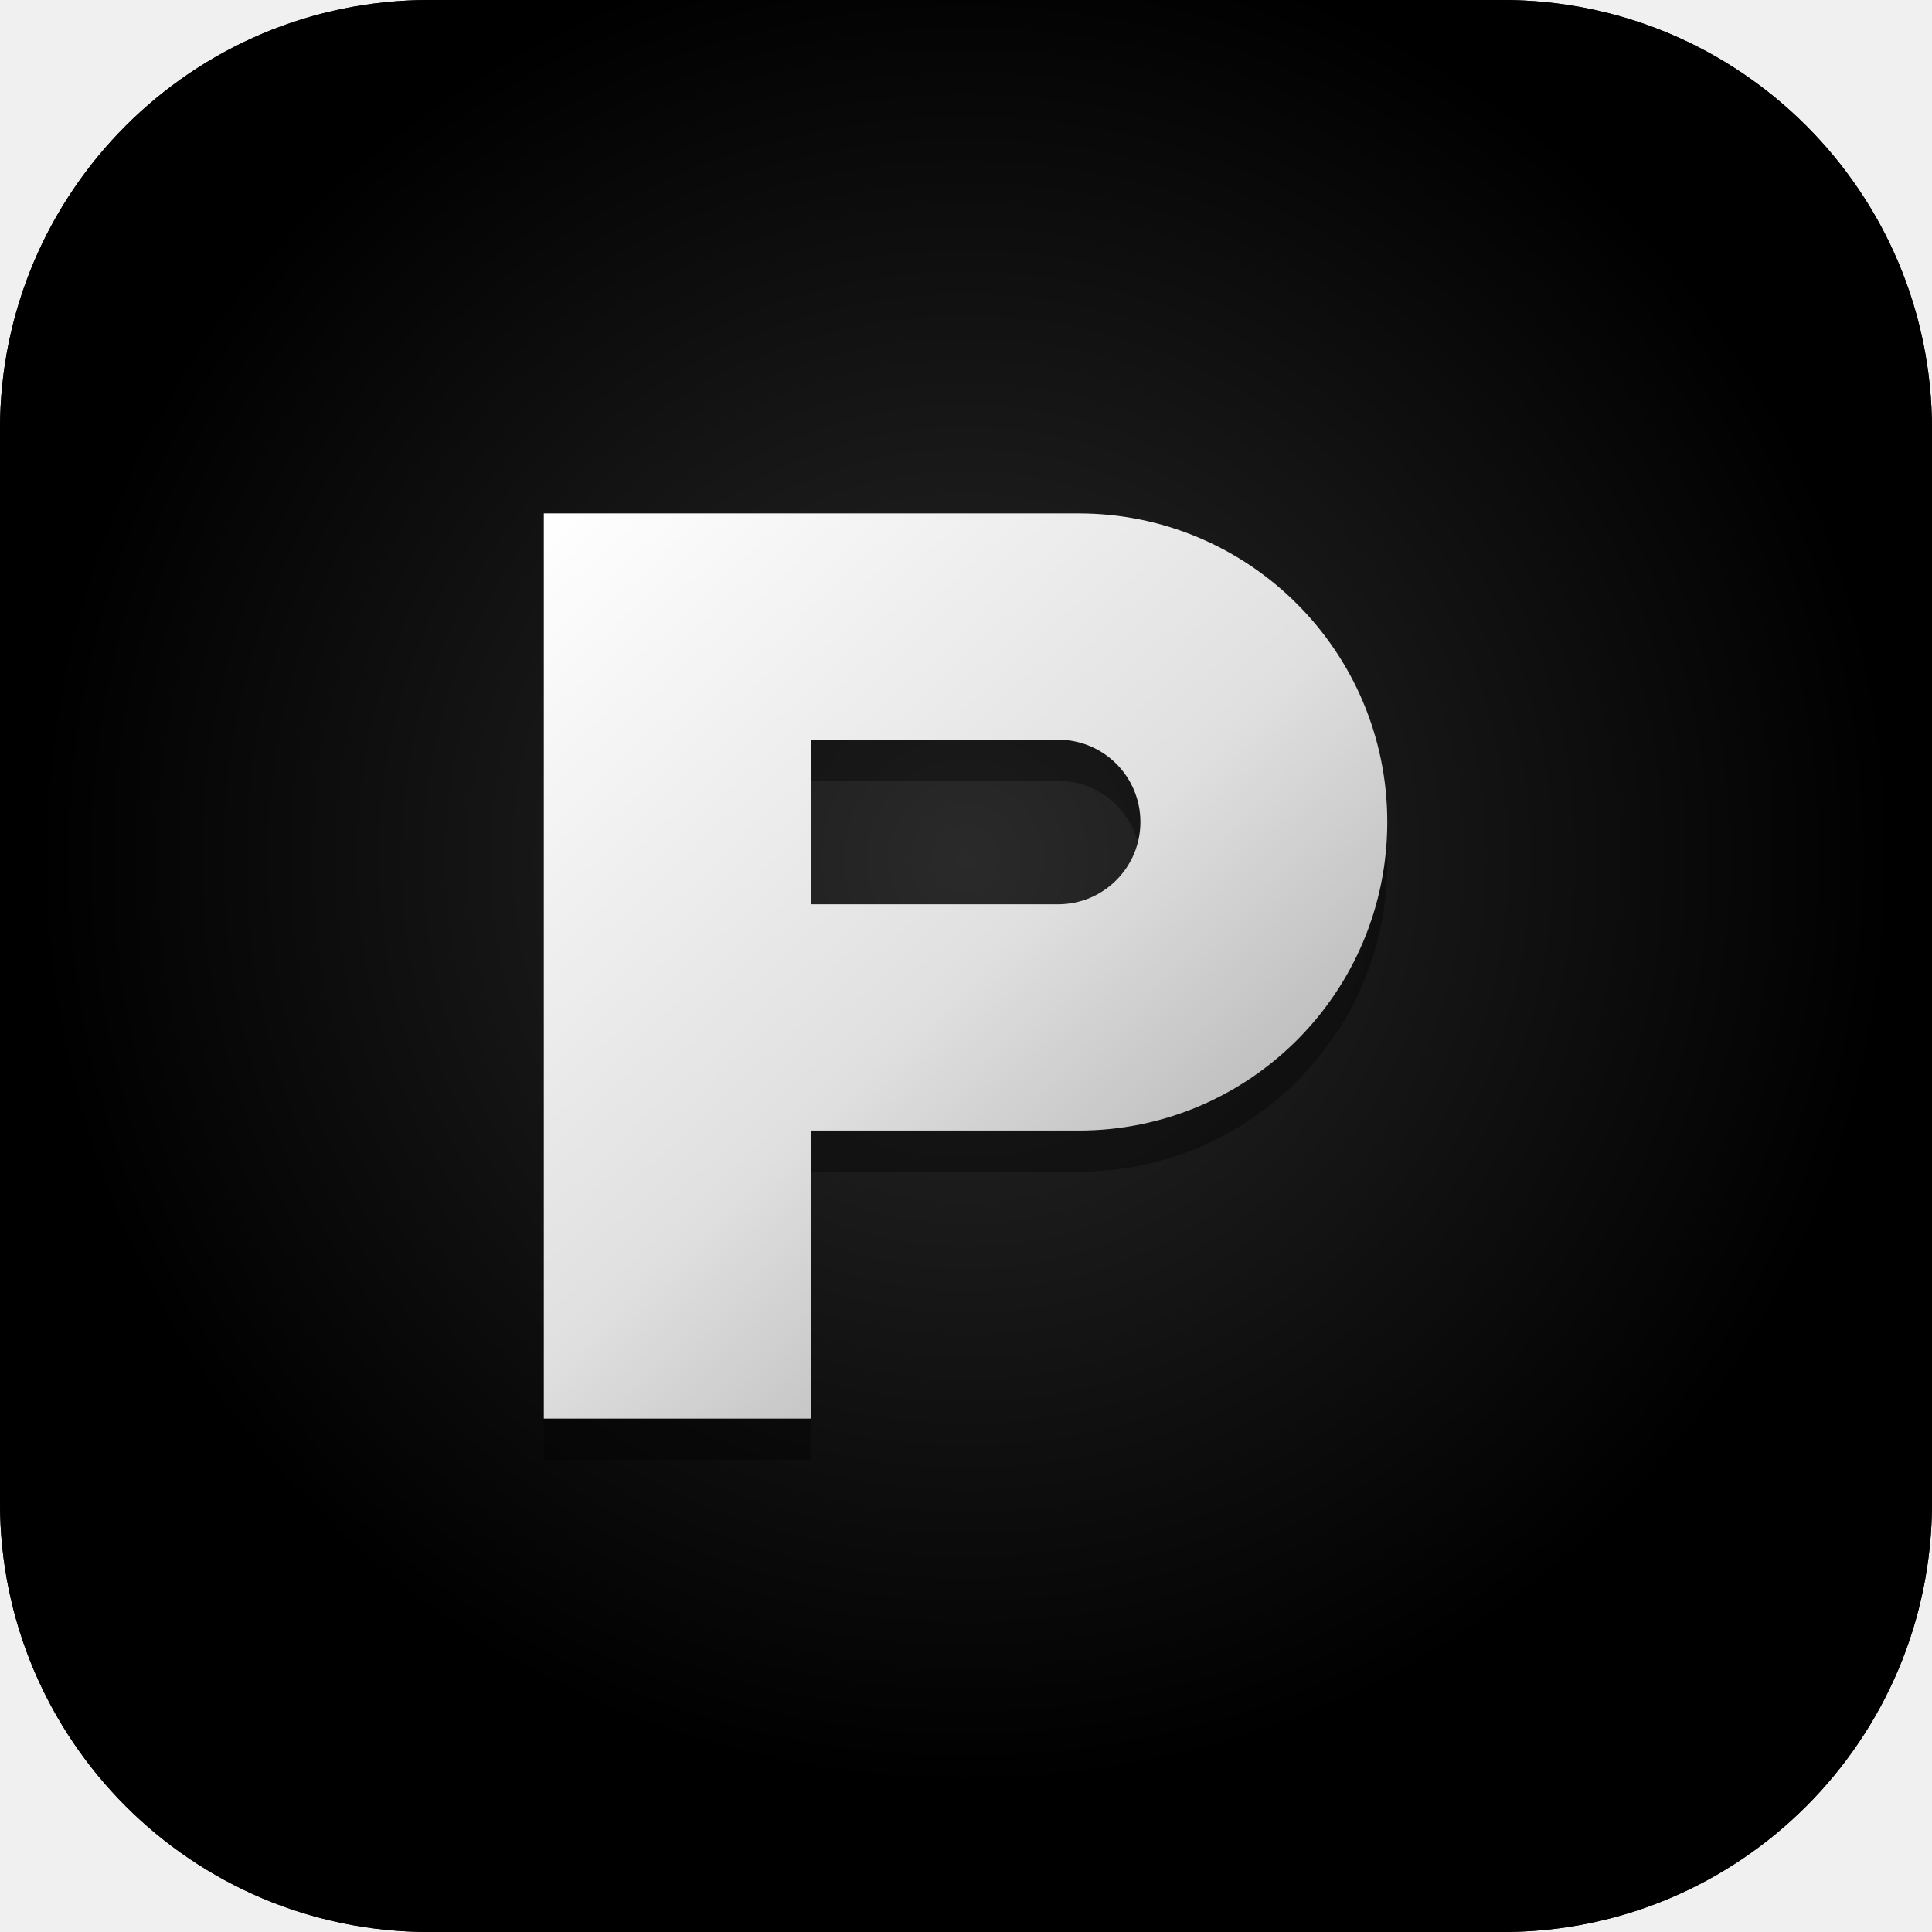
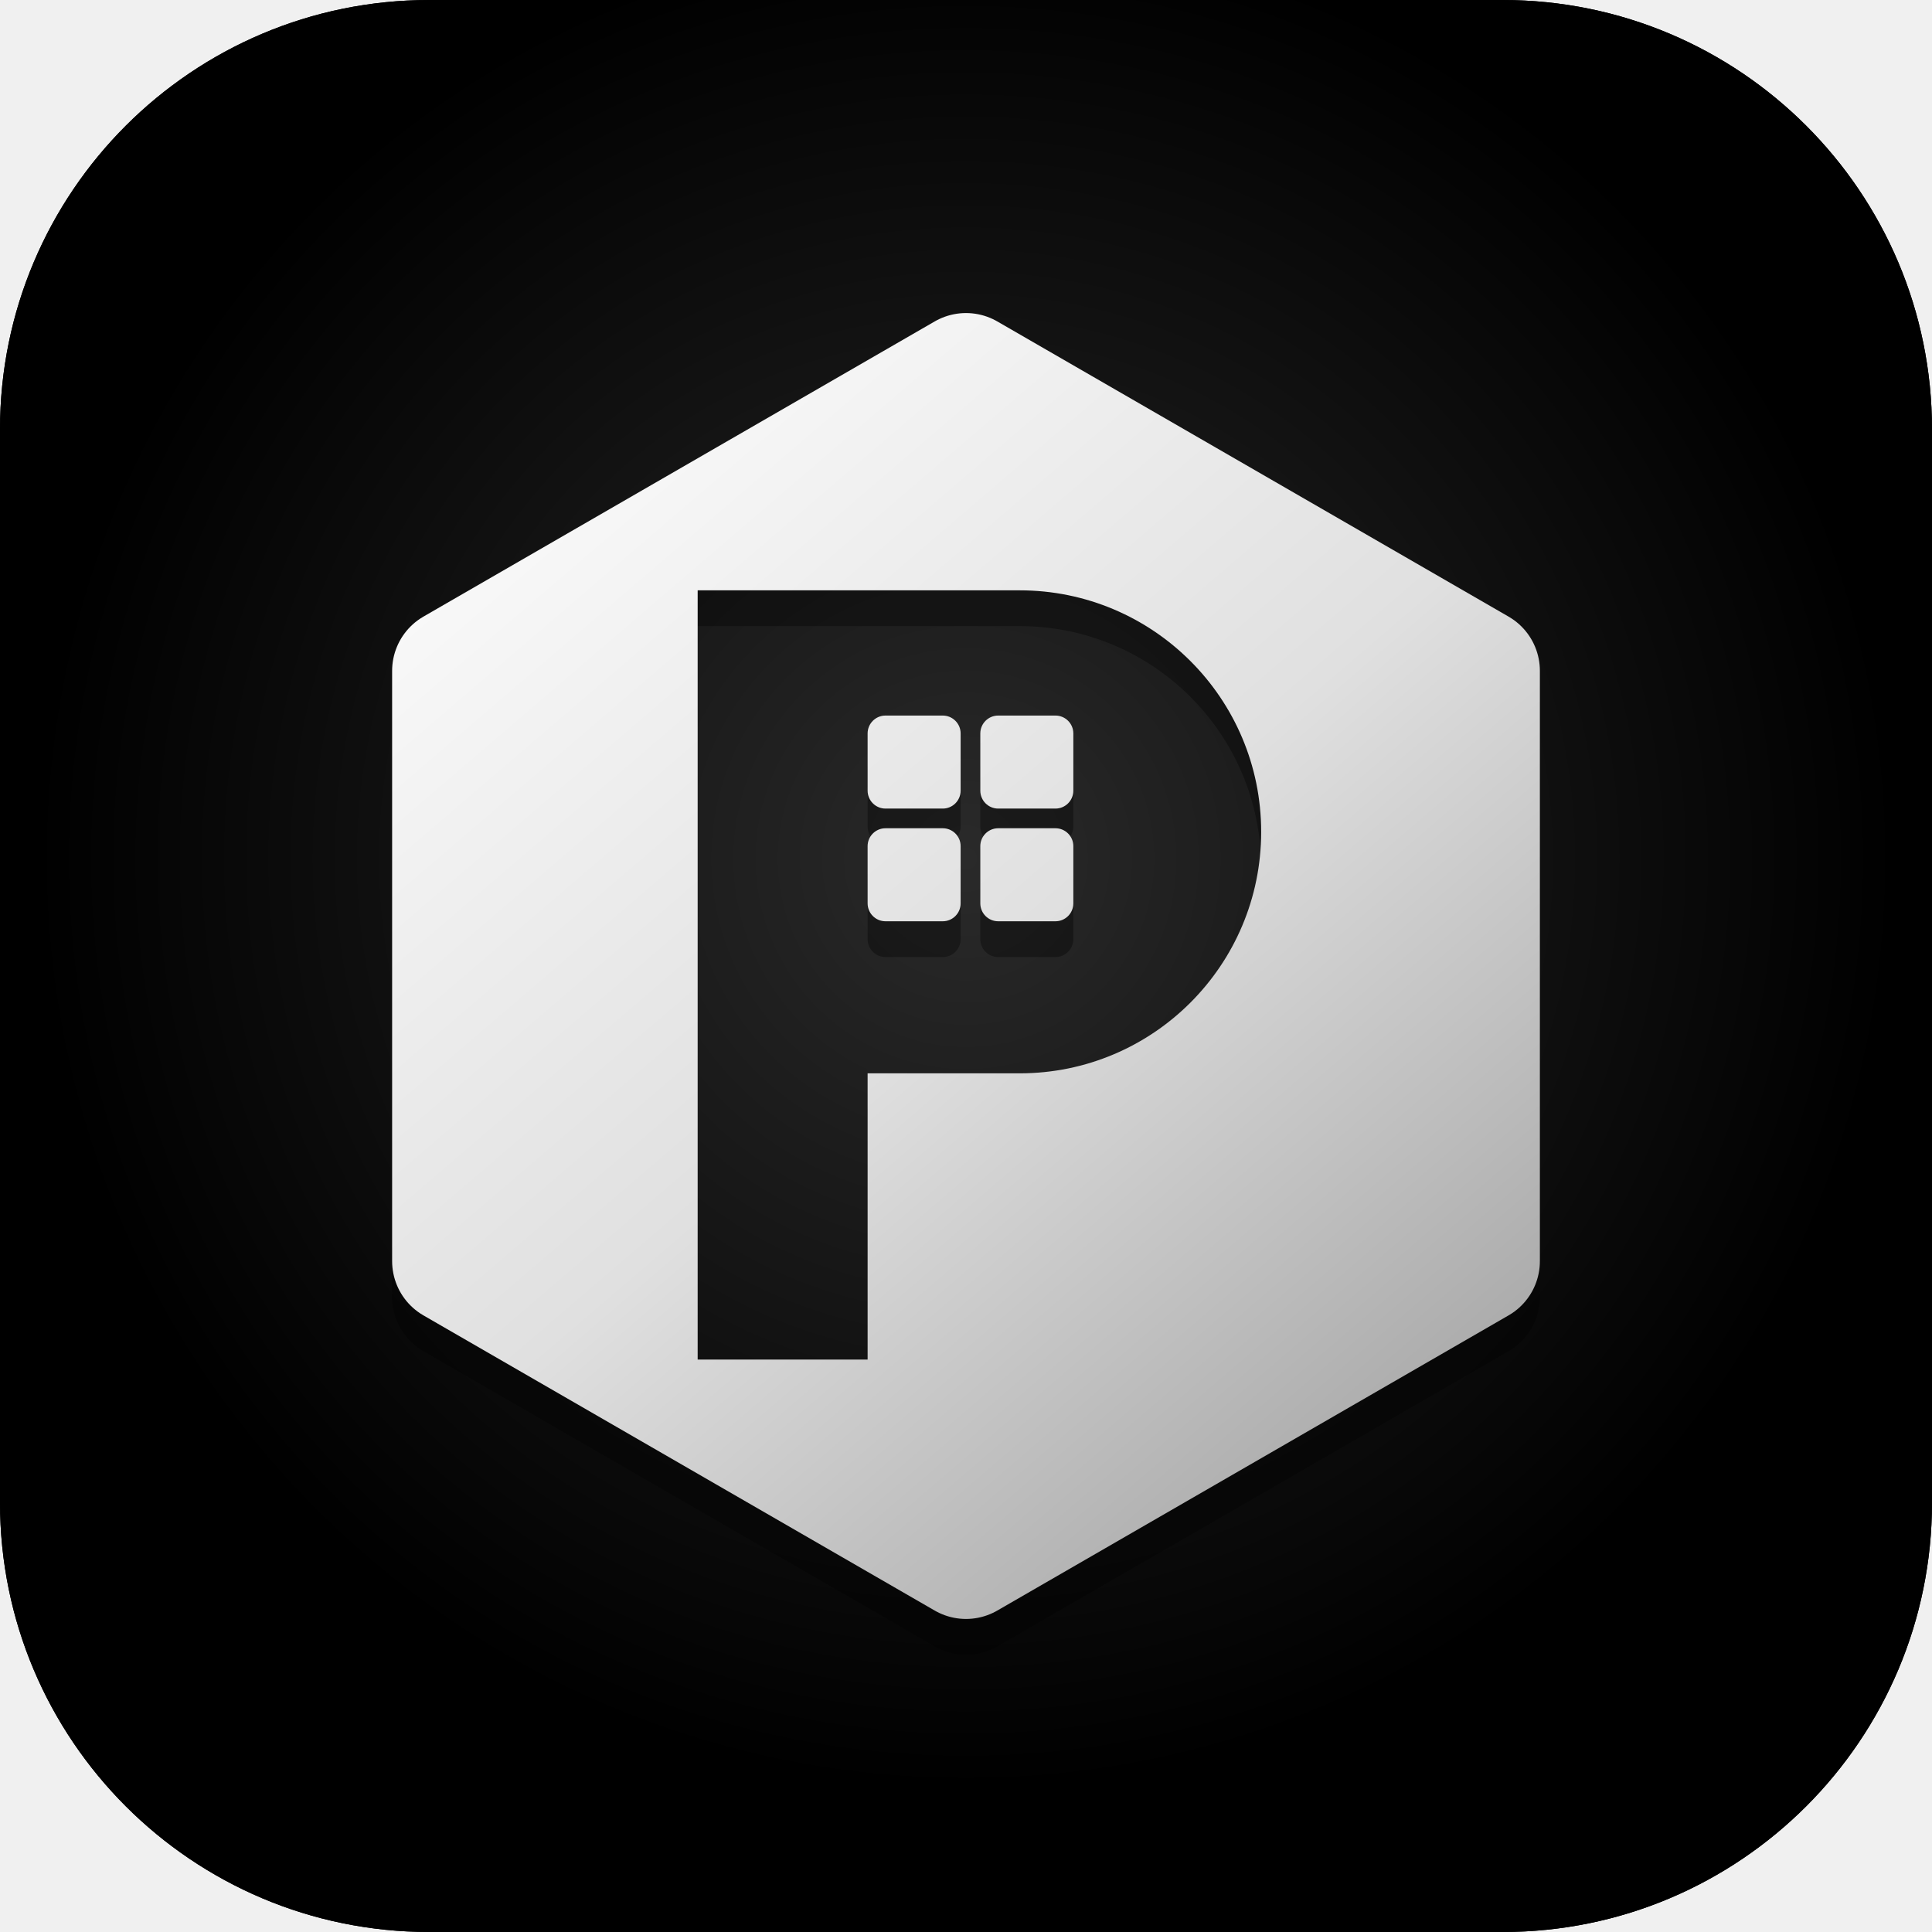
<svg xmlns="http://www.w3.org/2000/svg" viewBox="0 0 108 108">
  <defs>
    <radialGradient id="glow" cx="54" cy="48" r="52" gradientUnits="userSpaceOnUse">
      <stop offset="0" stop-color="#2a2a2a" />
      <stop offset="1" stop-color="#000000" />
    </radialGradient>
-     <linearGradient id="mark" x1="0" y1="0" x2="41" y2="44" gradientUnits="userSpaceOnUse">
+     <linearGradient id="mark" x1="24" y1="20" x2="84" y2="90" gradientUnits="userSpaceOnUse">
      <stop offset="0" stop-color="#ffffff" />
      <stop offset="0.5" stop-color="#e0e0e0" />
      <stop offset="1" stop-color="#9a9a9a" />
    </linearGradient>
+     <mask id="cut" maskUnits="userSpaceOnUse" x="0" y="0" width="108" height="108">
+       <polygon points="54.00,21.00 82.58,37.50 82.58,70.50 54.00,87.00 25.42,70.50 25.42,37.50" fill="white" stroke="white" stroke-width="7" stroke-linejoin="round" />
+       <path d="M39 33H57A13.5 13.5 0 0 1 57 60H48.5V76H39Z" fill="black" />
+       <rect x="48.5" y="40" width="5.2" height="5.2" rx="1" fill="white" />
+       <rect x="54.8" y="40" width="5.2" height="5.2" rx="1" fill="white" />
+       <rect x="48.5" y="46.3" width="5.2" height="5.2" rx="1" fill="white" />
+       <rect x="54.8" y="46.3" width="5.2" height="5.2" rx="1" fill="white" />
+     </mask>
    <clipPath id="round">
      <rect width="108" height="108" rx="24" />
    </clipPath>
  </defs>
  <g clip-path="url(#round)">
    <rect width="108" height="108" fill="#000000" />
    <rect width="108" height="108" fill="url(#glow)" />
  </g>
-   <g transform="translate(30.4 28.7) scale(1.15)">
-     <path d="M0 0H26A15 15 0 0 1 26 30H13V44H0Z M13 11H25A4 4 0 0 1 25 19H13Z" fill-rule="evenodd" fill="#000000" opacity="0.35" transform="translate(0 2)" />
-     <path d="M0 0H26A15 15 0 0 1 26 30H13V44H0Z M13 11H25A4 4 0 0 1 25 19H13Z" fill-rule="evenodd" fill="url(#mark)" />
-   </g>
+   <rect width="108" height="108" fill="#000000" opacity="0.35" mask="url(#cut)" transform="translate(0 2)" />
+   <rect width="108" height="108" fill="url(#mark)" mask="url(#cut)" />
</svg>
